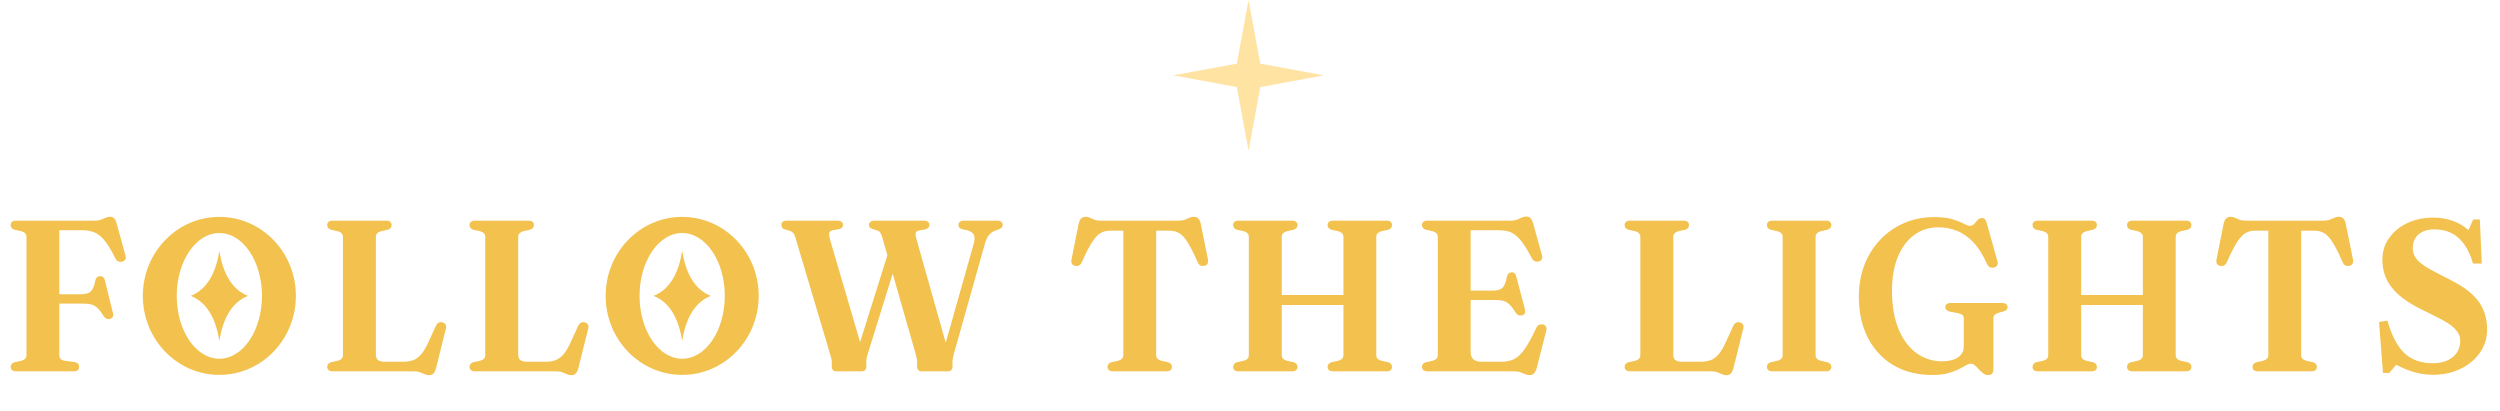
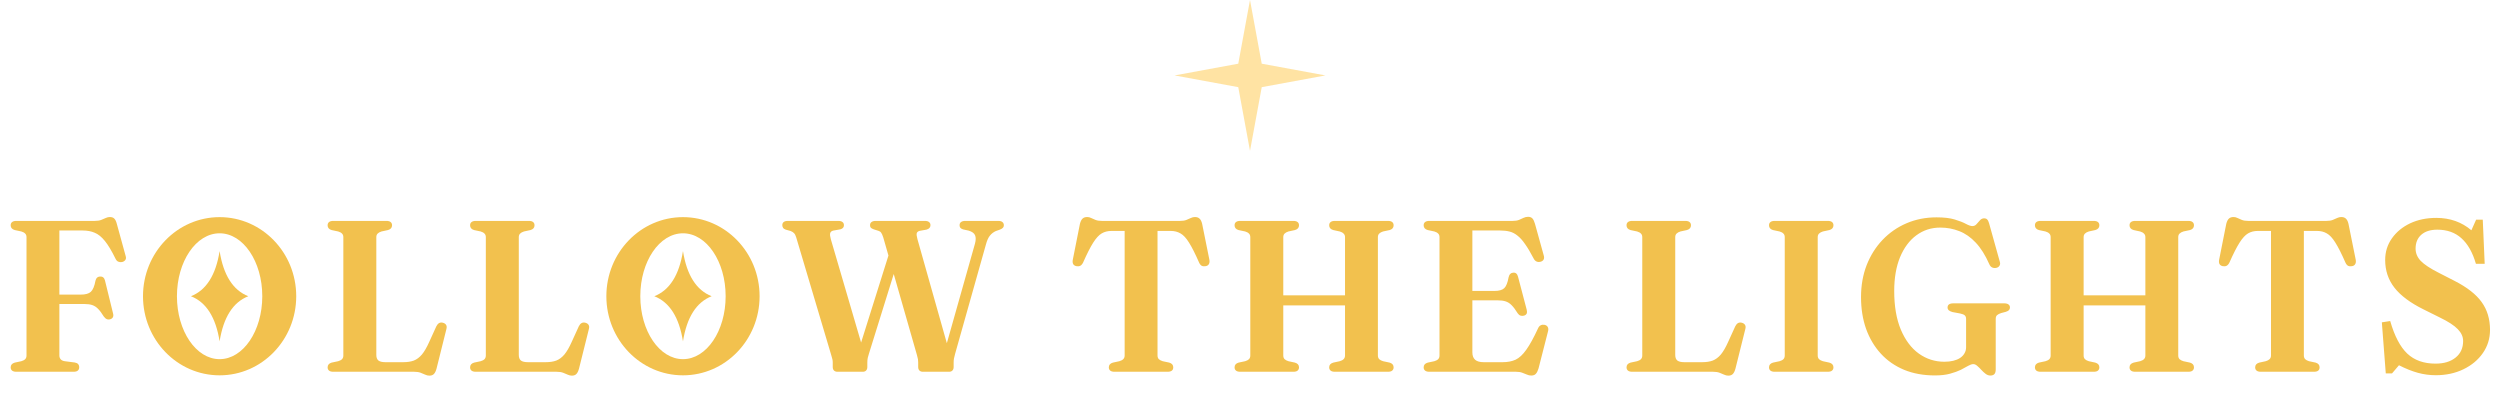
- <svg xmlns="http://www.w3.org/2000/svg" width="511" height="84" viewBox="0 0 511 84" fill="none">
+ <svg xmlns="http://www.w3.org/2000/svg" width="418" height="69" viewBox="0 0 418 69" fill="none">
  <g id="Template/A Â· Navy Strip">
    <g id="Brand/Lockup">
      <g id="Light/Sparkle">
-         <path id="Star" d="M255.2 0L257.596 13.004L270.6 15.4L257.596 17.796L255.2 30.8L252.804 17.796L239.8 15.4L252.804 13.004L255.2 0Z" fill="#FFE3A3" />
+         <path id="Star" d="M209 0L210.962 10.65L221.612 12.612L210.962 14.574L209 25.224L207.038 14.574L196.388 12.612L207.038 10.65L209 0Z" fill="#FFE3A3" />
      </g>
      <g id="Wordmark">
-         <path id="Wordmark (outlined)" d="M19.338 45.1C19.866 45.1 20.306 45.034 20.658 44.902C21.01 44.77 21.318 44.638 21.582 44.506C21.861 44.374 22.139 44.308 22.418 44.308C22.814 44.308 23.115 44.411 23.32 44.616C23.54 44.821 23.716 45.181 23.848 45.694L25.674 52.338C25.762 52.646 25.725 52.903 25.564 53.108C25.403 53.313 25.175 53.445 24.882 53.504C24.618 53.548 24.369 53.519 24.134 53.416C23.899 53.313 23.709 53.101 23.562 52.778C22.785 51.194 22.066 49.999 21.406 49.192C20.746 48.371 20.057 47.813 19.338 47.52C18.634 47.212 17.813 47.058 16.874 47.058H12.122V72.578C12.122 72.886 12.21 73.143 12.386 73.348C12.562 73.553 12.841 73.685 13.222 73.744L15.268 74.008C15.591 74.067 15.818 74.177 15.95 74.338C16.097 74.499 16.17 74.719 16.17 74.998C16.17 75.277 16.075 75.497 15.884 75.658C15.708 75.819 15.415 75.9 15.004 75.9H3.344C2.948 75.9 2.655 75.819 2.464 75.658C2.273 75.497 2.178 75.277 2.178 74.998C2.178 74.514 2.457 74.191 3.014 74.03L4.356 73.744C4.708 73.641 4.972 73.502 5.148 73.326C5.324 73.135 5.412 72.886 5.412 72.578V48.422C5.412 48.114 5.324 47.872 5.148 47.696C4.972 47.505 4.708 47.359 4.356 47.256L3.014 46.97C2.457 46.809 2.178 46.486 2.178 46.002C2.178 45.709 2.273 45.489 2.464 45.342C2.655 45.181 2.948 45.1 3.344 45.1H19.338ZM9.592 60.148H16.456C17.439 60.148 18.135 59.957 18.546 59.576C18.971 59.18 19.287 58.425 19.492 57.31C19.565 57.017 19.675 56.804 19.822 56.672C19.983 56.54 20.181 56.467 20.416 56.452C20.944 56.423 21.281 56.687 21.428 57.244L23.078 63.976C23.166 64.299 23.159 64.555 23.056 64.746C22.968 64.937 22.799 65.076 22.55 65.164C22.286 65.252 22.044 65.252 21.824 65.164C21.604 65.076 21.391 64.893 21.186 64.614C20.775 63.939 20.387 63.419 20.02 63.052C19.668 62.685 19.272 62.429 18.832 62.282C18.407 62.135 17.849 62.062 17.16 62.062H9.592V60.148ZM79.206 46.97L77.885 47.256C77.548 47.359 77.284 47.505 77.094 47.696C76.918 47.872 76.829 48.114 76.829 48.422V72.468C76.829 72.996 76.976 73.377 77.269 73.612C77.578 73.832 78.04 73.942 78.656 73.942H82.374C83.18 73.942 83.884 73.832 84.486 73.612C85.087 73.377 85.637 72.967 86.135 72.38C86.634 71.779 87.133 70.921 87.632 69.806L89.084 66.616C89.245 66.293 89.436 66.073 89.656 65.956C89.876 65.839 90.132 65.817 90.425 65.89C90.748 65.978 90.968 66.132 91.085 66.352C91.218 66.557 91.232 66.843 91.129 67.21L89.127 75.24C88.996 75.739 88.82 76.105 88.6 76.34C88.379 76.575 88.072 76.692 87.675 76.692C87.382 76.692 87.096 76.626 86.817 76.494C86.539 76.362 86.224 76.23 85.871 76.098C85.519 75.966 85.079 75.9 84.552 75.9H68.052C67.656 75.9 67.362 75.819 67.171 75.658C66.981 75.497 66.885 75.277 66.885 74.998C66.885 74.514 67.157 74.191 67.7 74.03L69.041 73.744C69.394 73.641 69.657 73.502 69.834 73.326C70.01 73.135 70.097 72.886 70.097 72.578V48.422C70.097 48.114 70.01 47.872 69.834 47.696C69.657 47.505 69.394 47.359 69.041 47.256L67.7 46.97C67.157 46.809 66.885 46.486 66.885 46.002C66.885 45.709 66.981 45.489 67.171 45.342C67.362 45.181 67.656 45.1 68.052 45.1H78.876C79.286 45.1 79.579 45.181 79.755 45.342C79.946 45.489 80.041 45.709 80.041 46.002C80.041 46.486 79.763 46.809 79.206 46.97ZM108.294 46.97L106.974 47.256C106.636 47.359 106.372 47.505 106.182 47.696C106.006 47.872 105.918 48.114 105.918 48.422V72.468C105.918 72.996 106.064 73.377 106.358 73.612C106.666 73.832 107.128 73.942 107.744 73.942H111.462C112.268 73.942 112.972 73.832 113.574 73.612C114.175 73.377 114.725 72.967 115.224 72.38C115.722 71.779 116.221 70.921 116.72 69.806L118.172 66.616C118.333 66.293 118.524 66.073 118.744 65.956C118.964 65.839 119.22 65.817 119.514 65.89C119.836 65.978 120.056 66.132 120.174 66.352C120.306 66.557 120.32 66.843 120.218 67.21L118.216 75.24C118.084 75.739 117.908 76.105 117.688 76.34C117.468 76.575 117.16 76.692 116.764 76.692C116.47 76.692 116.184 76.626 115.906 76.494C115.627 76.362 115.312 76.23 114.96 76.098C114.608 75.966 114.168 75.9 113.64 75.9H97.14C96.744 75.9 96.45 75.819 96.26 75.658C96.069 75.497 95.974 75.277 95.974 74.998C95.974 74.514 96.245 74.191 96.788 74.03L98.13 73.744C98.482 73.641 98.746 73.502 98.922 73.326C99.098 73.135 99.186 72.886 99.186 72.578V48.422C99.186 48.114 99.098 47.872 98.922 47.696C98.746 47.505 98.482 47.359 98.13 47.256L96.788 46.97C96.245 46.809 95.974 46.486 95.974 46.002C95.974 45.709 96.069 45.489 96.26 45.342C96.45 45.181 96.744 45.1 97.14 45.1H107.964C108.374 45.1 108.668 45.181 108.844 45.342C109.034 45.489 109.13 45.709 109.13 46.002C109.13 46.486 108.851 46.809 108.294 46.97ZM181.65 51.326L183.74 51.854L177.404 72.204C177.301 72.497 177.22 72.783 177.162 73.062C177.103 73.326 177.074 73.641 177.074 74.008V74.932C177.074 75.24 176.986 75.482 176.81 75.658C176.648 75.819 176.428 75.9 176.15 75.9H170.98C170.686 75.9 170.452 75.819 170.276 75.658C170.1 75.482 170.012 75.24 170.012 74.932V74.008C170.012 73.759 169.99 73.546 169.946 73.37C169.902 73.179 169.821 72.886 169.704 72.49L162.554 48.466C162.436 48.07 162.29 47.784 162.114 47.608C161.952 47.432 161.725 47.285 161.432 47.168L160.42 46.882C160.156 46.794 159.972 46.669 159.87 46.508C159.767 46.347 159.716 46.163 159.716 45.958C159.716 45.694 159.804 45.489 159.98 45.342C160.17 45.181 160.464 45.1 160.86 45.1H171.134C171.53 45.1 171.823 45.181 172.014 45.342C172.204 45.489 172.3 45.701 172.3 45.98C172.3 46.405 172.058 46.684 171.574 46.816L170.1 47.08C169.762 47.168 169.557 47.351 169.484 47.63C169.425 47.894 169.469 48.29 169.616 48.818L176.546 72.468L174.522 74.008L181.65 51.326ZM195.906 46.002C195.906 45.709 196.001 45.489 196.192 45.342C196.397 45.181 196.69 45.1 197.072 45.1H203.782C204.192 45.1 204.486 45.181 204.662 45.342C204.852 45.503 204.948 45.716 204.948 45.98C204.948 46.185 204.889 46.354 204.772 46.486C204.669 46.618 204.456 46.75 204.134 46.882L203.32 47.168C202.85 47.373 202.447 47.681 202.11 48.092C201.772 48.503 201.494 49.126 201.274 49.962L195.004 72.204C194.901 72.615 194.82 72.945 194.762 73.194C194.718 73.429 194.696 73.7 194.696 74.008V74.932C194.696 75.24 194.608 75.482 194.432 75.658C194.27 75.819 194.05 75.9 193.772 75.9H188.404C188.125 75.9 187.898 75.819 187.722 75.658C187.546 75.482 187.458 75.24 187.458 74.932V74.008C187.458 73.773 187.443 73.553 187.414 73.348C187.384 73.143 187.311 72.842 187.194 72.446L180.33 48.488C180.168 47.989 180.022 47.659 179.89 47.498C179.772 47.322 179.589 47.197 179.34 47.124L178.372 46.816C178.093 46.713 177.895 46.603 177.778 46.486C177.675 46.354 177.624 46.185 177.624 45.98C177.624 45.701 177.719 45.489 177.91 45.342C178.115 45.181 178.408 45.1 178.79 45.1H188.8C189.21 45.1 189.504 45.181 189.68 45.342C189.87 45.489 189.966 45.701 189.966 45.98C189.966 46.2 189.9 46.383 189.768 46.53C189.65 46.677 189.445 46.794 189.152 46.882L187.788 47.124C187.465 47.197 187.26 47.351 187.172 47.586C187.098 47.821 187.142 48.231 187.304 48.818L193.992 72.49L192.232 73.876L199.052 49.742C199.242 49.023 199.25 48.459 199.074 48.048C198.912 47.623 198.472 47.3 197.754 47.08L196.632 46.838C196.368 46.75 196.177 46.64 196.06 46.508C195.957 46.361 195.906 46.193 195.906 46.002ZM224.946 45.1H240.94C241.468 45.1 241.893 45.034 242.216 44.902C242.553 44.77 242.854 44.638 243.118 44.506C243.396 44.374 243.675 44.308 243.954 44.308C244.364 44.308 244.68 44.418 244.9 44.638C245.134 44.843 245.31 45.195 245.428 45.694L246.902 52.998C246.975 53.365 246.946 53.665 246.814 53.9C246.696 54.135 246.476 54.281 246.154 54.34C245.86 54.399 245.596 54.377 245.362 54.274C245.142 54.157 244.958 53.937 244.812 53.614C244.02 51.81 243.33 50.446 242.744 49.522C242.172 48.598 241.592 47.975 241.006 47.652C240.434 47.315 239.766 47.146 239.004 47.146H236.32V72.578C236.32 72.886 236.408 73.135 236.584 73.326C236.774 73.502 237.038 73.641 237.376 73.744L238.718 74.03C239.26 74.191 239.532 74.514 239.532 74.998C239.532 75.599 239.143 75.9 238.366 75.9H227.542C227.146 75.9 226.852 75.819 226.661 75.658C226.471 75.497 226.376 75.277 226.376 74.998C226.376 74.514 226.654 74.191 227.212 74.03L228.532 73.744C228.884 73.641 229.148 73.502 229.324 73.326C229.514 73.135 229.61 72.886 229.61 72.578V47.146H226.926C226.163 47.146 225.496 47.315 224.924 47.652C224.352 47.989 223.772 48.62 223.186 49.544C222.599 50.468 221.91 51.825 221.118 53.614C220.956 53.937 220.758 54.157 220.524 54.274C220.304 54.377 220.047 54.399 219.754 54.34C219.446 54.281 219.226 54.135 219.094 53.9C218.976 53.665 218.954 53.365 219.028 52.998L220.48 45.694C220.612 45.195 220.788 44.843 221.008 44.638C221.228 44.418 221.55 44.308 221.976 44.308C222.254 44.308 222.518 44.374 222.768 44.506C223.032 44.638 223.332 44.77 223.67 44.902C224.007 45.034 224.432 45.1 224.946 45.1ZM258.166 60.302H276.976V62.348H258.166V60.302ZM261.994 72.578C261.994 72.886 262.082 73.135 262.258 73.326C262.448 73.502 262.712 73.641 263.05 73.744L264.37 74.03C264.927 74.191 265.206 74.514 265.206 74.998C265.206 75.277 265.11 75.497 264.92 75.658C264.744 75.819 264.45 75.9 264.04 75.9H253.216C252.82 75.9 252.526 75.819 252.336 75.658C252.145 75.497 252.05 75.277 252.05 74.998C252.05 74.514 252.321 74.191 252.864 74.03L254.206 73.744C254.558 73.641 254.822 73.502 254.998 73.326C255.174 73.135 255.262 72.886 255.262 72.578V48.422C255.262 48.114 255.174 47.872 254.998 47.696C254.822 47.505 254.558 47.359 254.206 47.256L252.864 46.97C252.321 46.809 252.05 46.486 252.05 46.002C252.05 45.709 252.145 45.489 252.336 45.342C252.526 45.181 252.82 45.1 253.216 45.1H264.04C264.45 45.1 264.744 45.181 264.92 45.342C265.11 45.489 265.206 45.709 265.206 46.002C265.206 46.486 264.927 46.809 264.37 46.97L263.05 47.256C262.712 47.359 262.448 47.505 262.258 47.696C262.082 47.872 261.994 48.114 261.994 48.422V72.578ZM281.31 72.578C281.31 72.886 281.398 73.135 281.574 73.326C281.764 73.502 282.028 73.641 282.366 73.744L283.708 74.03C284.25 74.191 284.522 74.514 284.522 74.998C284.522 75.277 284.426 75.497 284.236 75.658C284.06 75.819 283.766 75.9 283.355 75.9H272.532C272.136 75.9 271.842 75.819 271.652 75.658C271.461 75.497 271.366 75.277 271.366 74.998C271.366 74.514 271.644 74.191 272.202 74.03L273.522 73.744C273.874 73.641 274.138 73.502 274.314 73.326C274.504 73.135 274.6 72.886 274.6 72.578V48.422C274.6 48.114 274.504 47.872 274.314 47.696C274.138 47.505 273.874 47.359 273.522 47.256L272.202 46.97C271.644 46.809 271.366 46.486 271.366 46.002C271.366 45.709 271.461 45.489 271.652 45.342C271.842 45.181 272.136 45.1 272.532 45.1H283.355C283.766 45.1 284.06 45.181 284.236 45.342C284.426 45.489 284.522 45.709 284.522 46.002C284.522 46.486 284.25 46.809 283.708 46.97L282.366 47.256C282.028 47.359 281.764 47.505 281.574 47.696C281.398 47.872 281.31 48.114 281.31 48.422V72.578ZM298.245 59.4H305.087C306.04 59.4 306.715 59.209 307.111 58.828C307.507 58.447 307.8 57.713 307.991 56.628C308.064 56.305 308.181 56.071 308.343 55.924C308.504 55.763 308.709 55.675 308.959 55.66C309.457 55.631 309.78 55.917 309.927 56.518L311.687 63.206C311.775 63.543 311.775 63.815 311.687 64.02C311.599 64.211 311.423 64.35 311.159 64.438C310.895 64.511 310.653 64.511 310.433 64.438C310.213 64.365 310.022 64.211 309.861 63.976C309.406 63.243 308.995 62.693 308.629 62.326C308.262 61.945 307.851 61.681 307.397 61.534C306.957 61.387 306.399 61.314 305.725 61.314H298.245V59.4ZM290.655 46.002C290.655 45.709 290.75 45.489 290.941 45.342C291.131 45.181 291.425 45.1 291.821 45.1H308.849C309.347 45.1 309.765 45.034 310.103 44.902C310.44 44.755 310.748 44.616 311.027 44.484C311.32 44.337 311.635 44.264 311.973 44.264C312.354 44.264 312.647 44.374 312.853 44.594C313.058 44.814 313.234 45.181 313.381 45.694L315.163 52.118C315.265 52.455 315.265 52.734 315.163 52.954C315.06 53.174 314.869 53.328 314.591 53.416C314.268 53.519 313.975 53.511 313.711 53.394C313.447 53.277 313.234 53.049 313.073 52.712C312.457 51.524 311.885 50.563 311.357 49.83C310.843 49.082 310.33 48.51 309.817 48.114C309.318 47.703 308.783 47.425 308.211 47.278C307.639 47.131 306.986 47.058 306.253 47.058H300.599V71.94C300.599 72.615 300.789 73.121 301.171 73.458C301.552 73.781 302.124 73.942 302.887 73.942H306.825C307.807 73.942 308.673 73.773 309.421 73.436C310.169 73.084 310.895 72.409 311.599 71.412C312.317 70.415 313.124 68.948 314.019 67.012C314.151 66.719 314.327 66.521 314.547 66.418C314.767 66.301 315.016 66.264 315.295 66.308C315.617 66.367 315.845 66.513 315.977 66.748C316.123 66.983 316.145 67.283 316.043 67.65L314.107 75.218C313.96 75.717 313.777 76.083 313.557 76.318C313.351 76.553 313.036 76.67 312.611 76.67C312.303 76.67 312.009 76.604 311.731 76.472C311.452 76.355 311.137 76.23 310.785 76.098C310.447 75.966 310.022 75.9 309.509 75.9H291.821C291.425 75.9 291.131 75.819 290.941 75.658C290.75 75.497 290.655 75.277 290.655 74.998C290.655 74.514 290.933 74.191 291.491 74.03L292.833 73.744C293.185 73.641 293.449 73.502 293.625 73.326C293.801 73.135 293.889 72.886 293.889 72.578V48.422C293.889 48.114 293.801 47.872 293.625 47.696C293.449 47.505 293.185 47.359 292.833 47.256L291.491 46.97C290.933 46.809 290.655 46.486 290.655 46.002ZM344.393 46.97L343.073 47.256C342.736 47.359 342.472 47.505 342.281 47.696C342.105 47.872 342.017 48.114 342.017 48.422V72.468C342.017 72.996 342.164 73.377 342.457 73.612C342.765 73.832 343.227 73.942 343.843 73.942H347.561C348.368 73.942 349.072 73.832 349.673 73.612C350.274 73.377 350.824 72.967 351.323 72.38C351.822 71.779 352.32 70.921 352.819 69.806L354.271 66.616C354.432 66.293 354.623 66.073 354.843 65.956C355.063 65.839 355.32 65.817 355.613 65.89C355.936 65.978 356.156 66.132 356.273 66.352C356.405 66.557 356.42 66.843 356.317 67.21L354.315 75.24C354.183 75.739 354.007 76.105 353.787 76.34C353.567 76.575 353.259 76.692 352.863 76.692C352.57 76.692 352.284 76.626 352.005 76.494C351.726 76.362 351.411 76.23 351.059 76.098C350.707 75.966 350.267 75.9 349.739 75.9H333.239C332.843 75.9 332.55 75.819 332.359 75.658C332.168 75.497 332.073 75.277 332.073 74.998C332.073 74.514 332.344 74.191 332.887 74.03L334.229 73.744C334.581 73.641 334.845 73.502 335.021 73.326C335.197 73.135 335.285 72.886 335.285 72.578V48.422C335.285 48.114 335.197 47.872 335.021 47.696C334.845 47.505 334.581 47.359 334.229 47.256L332.887 46.97C332.344 46.809 332.073 46.486 332.073 46.002C332.073 45.709 332.168 45.489 332.359 45.342C332.55 45.181 332.843 45.1 333.239 45.1H344.063C344.474 45.1 344.767 45.181 344.943 45.342C345.134 45.489 345.229 45.709 345.229 46.002C345.229 46.486 344.951 46.809 344.393 46.97ZM371.105 72.578C371.105 72.886 371.193 73.135 371.369 73.326C371.56 73.502 371.824 73.641 372.161 73.744L373.481 74.03C374.039 74.191 374.317 74.514 374.317 74.998C374.317 75.277 374.222 75.497 374.031 75.658C373.855 75.819 373.562 75.9 373.151 75.9H362.327C361.931 75.9 361.638 75.819 361.447 75.658C361.257 75.497 361.161 75.277 361.161 74.998C361.161 74.514 361.433 74.191 361.975 74.03L363.317 73.744C363.669 73.641 363.933 73.502 364.109 73.326C364.285 73.135 364.373 72.886 364.373 72.578V48.422C364.373 48.114 364.285 47.872 364.109 47.696C363.933 47.505 363.669 47.359 363.317 47.256L361.975 46.97C361.433 46.809 361.161 46.486 361.161 46.002C361.161 45.709 361.257 45.489 361.447 45.342C361.638 45.181 361.931 45.1 362.327 45.1H373.151C373.562 45.1 373.855 45.181 374.031 45.342C374.222 45.489 374.317 45.709 374.317 46.002C374.317 46.486 374.039 46.809 373.481 46.97L372.161 47.256C371.824 47.359 371.56 47.505 371.369 47.696C371.193 47.872 371.105 48.114 371.105 48.422V72.578ZM407.447 75.394C407.447 75.849 407.358 76.171 407.182 76.362C407.007 76.567 406.728 76.67 406.347 76.67C406.009 76.67 405.686 76.553 405.379 76.318C405.07 76.083 404.777 75.812 404.498 75.504C404.22 75.196 403.941 74.925 403.663 74.69C403.398 74.455 403.135 74.338 402.871 74.338C402.577 74.338 402.225 74.455 401.815 74.69C401.419 74.925 400.92 75.196 400.319 75.504C399.717 75.797 398.984 76.061 398.118 76.296C397.268 76.531 396.241 76.648 395.039 76.648C392.707 76.648 390.609 76.267 388.747 75.504C386.884 74.727 385.3 73.627 383.995 72.204C382.689 70.781 381.685 69.095 380.981 67.144C380.291 65.193 379.947 63.03 379.947 60.654C379.947 58.293 380.328 56.122 381.09 54.142C381.868 52.162 382.946 50.446 384.324 48.994C385.718 47.527 387.353 46.391 389.231 45.584C391.108 44.777 393.154 44.374 395.368 44.374C396.894 44.374 398.133 44.521 399.087 44.814C400.055 45.107 400.817 45.408 401.374 45.716C401.932 46.009 402.365 46.156 402.673 46.156C403.025 46.156 403.311 46.024 403.531 45.76C403.765 45.496 404 45.232 404.234 44.968C404.469 44.704 404.763 44.572 405.115 44.572C405.349 44.572 405.54 44.645 405.686 44.792C405.848 44.939 405.98 45.195 406.082 45.562L408.283 53.438C408.385 53.746 408.363 54.017 408.216 54.252C408.07 54.487 407.842 54.633 407.534 54.692C407.241 54.751 406.97 54.721 406.721 54.604C406.471 54.487 406.281 54.274 406.149 53.966C405.327 52.103 404.403 50.629 403.376 49.544C402.35 48.444 401.228 47.659 400.01 47.19C398.793 46.706 397.503 46.464 396.139 46.464C394.291 46.464 392.655 46.992 391.232 48.048C389.824 49.089 388.717 50.578 387.91 52.514C387.118 54.45 386.723 56.753 386.723 59.422C386.723 62.502 387.17 65.12 388.065 67.276C388.974 69.432 390.199 71.067 391.739 72.182C393.293 73.297 395.038 73.854 396.974 73.854C397.634 73.854 398.236 73.788 398.779 73.656C399.321 73.524 399.783 73.333 400.165 73.084C400.561 72.82 400.861 72.505 401.066 72.138C401.286 71.771 401.397 71.361 401.397 70.906V65.12C401.397 64.797 401.309 64.555 401.132 64.394C400.971 64.233 400.649 64.101 400.165 63.998L398.624 63.712C398.302 63.624 398.052 63.507 397.876 63.36C397.701 63.199 397.613 63.008 397.613 62.788C397.613 62.509 397.708 62.297 397.898 62.15C398.104 62.003 398.405 61.93 398.801 61.93H409.141C409.551 61.93 409.852 62.003 410.043 62.15C410.248 62.297 410.35 62.502 410.35 62.766C410.35 62.986 410.285 63.169 410.152 63.316C410.021 63.448 409.801 63.565 409.492 63.668L408.569 63.91C408.187 64.027 407.901 64.174 407.711 64.35C407.535 64.511 407.447 64.768 407.447 65.12V75.394ZM421.565 60.302H440.375V62.348H421.565V60.302ZM425.393 72.578C425.393 72.886 425.481 73.135 425.657 73.326C425.848 73.502 426.112 73.641 426.449 73.744L427.769 74.03C428.327 74.191 428.605 74.514 428.605 74.998C428.605 75.277 428.51 75.497 428.319 75.658C428.143 75.819 427.85 75.9 427.439 75.9H416.615C416.219 75.9 415.926 75.819 415.735 75.658C415.545 75.497 415.449 75.277 415.449 74.998C415.449 74.514 415.721 74.191 416.263 74.03L417.605 73.744C417.957 73.641 418.221 73.502 418.397 73.326C418.573 73.135 418.661 72.886 418.661 72.578V48.422C418.661 48.114 418.573 47.872 418.397 47.696C418.221 47.505 417.957 47.359 417.605 47.256L416.263 46.97C415.721 46.809 415.449 46.486 415.449 46.002C415.449 45.709 415.545 45.489 415.735 45.342C415.926 45.181 416.219 45.1 416.615 45.1H427.439C427.85 45.1 428.143 45.181 428.319 45.342C428.51 45.489 428.605 45.709 428.605 46.002C428.605 46.486 428.327 46.809 427.769 46.97L426.449 47.256C426.112 47.359 425.848 47.505 425.657 47.696C425.481 47.872 425.393 48.114 425.393 48.422V72.578ZM444.709 72.578C444.709 72.886 444.797 73.135 444.973 73.326C445.164 73.502 445.428 73.641 445.765 73.744L447.107 74.03C447.65 74.191 447.921 74.514 447.921 74.998C447.921 75.277 447.826 75.497 447.635 75.658C447.459 75.819 447.166 75.9 446.755 75.9H435.931C435.535 75.9 435.242 75.819 435.051 75.658C434.861 75.497 434.765 75.277 434.765 74.998C434.765 74.514 435.044 74.191 435.601 74.03L436.921 73.744C437.273 73.641 437.537 73.502 437.713 73.326C437.904 73.135 437.999 72.886 437.999 72.578V48.422C437.999 48.114 437.904 47.872 437.713 47.696C437.537 47.505 437.273 47.359 436.921 47.256L435.601 46.97C435.044 46.809 434.765 46.486 434.765 46.002C434.765 45.709 434.861 45.489 435.051 45.342C435.242 45.181 435.535 45.1 435.931 45.1H446.755C447.166 45.1 447.459 45.181 447.635 45.342C447.826 45.489 447.921 45.709 447.921 46.002C447.921 46.486 447.65 46.809 447.107 46.97L445.765 47.256C445.428 47.359 445.164 47.505 444.973 47.696C444.797 47.872 444.709 48.114 444.709 48.422V72.578ZM458.983 45.1H474.977C475.505 45.1 475.93 45.034 476.253 44.902C476.59 44.77 476.891 44.638 477.155 44.506C477.433 44.374 477.712 44.308 477.991 44.308C478.401 44.308 478.717 44.418 478.937 44.638C479.171 44.843 479.347 45.195 479.465 45.694L480.939 52.998C481.012 53.365 480.983 53.665 480.851 53.9C480.733 54.135 480.513 54.281 480.191 54.34C479.897 54.399 479.633 54.377 479.399 54.274C479.179 54.157 478.995 53.937 478.849 53.614C478.057 51.81 477.367 50.446 476.781 49.522C476.209 48.598 475.629 47.975 475.043 47.652C474.471 47.315 473.803 47.146 473.041 47.146H470.357V72.578C470.357 72.886 470.445 73.135 470.621 73.326C470.811 73.502 471.075 73.641 471.413 73.744L472.755 74.03C473.297 74.191 473.569 74.514 473.569 74.998C473.569 75.599 473.18 75.9 472.403 75.9H461.579C461.183 75.9 460.889 75.819 460.699 75.658C460.508 75.497 460.413 75.277 460.413 74.998C460.413 74.514 460.691 74.191 461.249 74.03L462.569 73.744C462.921 73.641 463.185 73.502 463.361 73.326C463.551 73.135 463.647 72.886 463.647 72.578V47.146H460.963C460.2 47.146 459.533 47.315 458.961 47.652C458.389 47.989 457.809 48.62 457.223 49.544C456.636 50.468 455.947 51.825 455.155 53.614C454.993 53.937 454.795 54.157 454.561 54.274C454.341 54.377 454.084 54.399 453.791 54.34C453.483 54.281 453.263 54.135 453.131 53.9C453.013 53.665 452.991 53.365 453.065 52.998L454.517 45.694C454.649 45.195 454.825 44.843 455.045 44.638C455.265 44.418 455.587 44.308 456.013 44.308C456.291 44.308 456.555 44.374 456.805 44.506C457.069 44.638 457.369 44.77 457.707 44.902C458.044 45.034 458.469 45.1 458.983 45.1ZM497.3 76.604C496.038 76.604 494.812 76.439 493.62 76.11C492.426 75.781 491.145 75.267 489.774 74.568L488.355 76.234H487.08L486.278 65.809L487.984 65.541C488.862 68.598 490.02 70.812 491.46 72.183C492.913 73.554 494.839 74.239 497.238 74.239C498.952 74.239 500.316 73.828 501.33 73.006C502.359 72.183 502.873 71.052 502.873 69.612C502.873 68.749 502.51 67.947 501.783 67.207C501.07 66.452 499.836 65.65 498.081 64.801L494.77 63.155C492.084 61.825 490.109 60.353 488.849 58.734C487.587 57.116 486.957 55.232 486.957 53.079C486.957 51.421 487.415 49.947 488.334 48.658C489.252 47.356 490.493 46.334 492.056 45.594C493.633 44.854 495.415 44.484 497.402 44.484C500.185 44.484 502.571 45.327 504.559 47.013L505.525 44.854H506.882L507.273 53.86H505.484C504.812 51.544 503.825 49.804 502.523 48.638C501.235 47.473 499.596 46.89 497.608 46.89C496.21 46.89 495.12 47.233 494.339 47.918C493.558 48.603 493.166 49.55 493.166 50.756C493.166 51.688 493.516 52.524 494.216 53.264C494.914 53.991 496.127 54.793 497.856 55.671L501.104 57.336C503.681 58.652 505.533 60.099 506.657 61.675C507.794 63.251 508.363 65.143 508.363 67.351C508.363 69.105 507.877 70.682 506.903 72.08C505.93 73.479 504.606 74.582 502.934 75.391C501.262 76.199 499.383 76.604 497.3 76.604Z" fill="#F2C14E" />
+         <path id="Wordmark (outlined)" d="M15.837 36.935C16.27 36.935 16.63 36.881 16.918 36.773C17.206 36.665 17.459 36.557 17.675 36.449C17.903 36.341 18.131 36.287 18.36 36.287C18.684 36.287 18.93 36.371 19.098 36.539C19.278 36.707 19.423 37.001 19.531 37.422L21.026 42.863C21.098 43.115 21.068 43.325 20.936 43.493C20.804 43.662 20.618 43.77 20.378 43.818C20.161 43.854 19.957 43.83 19.765 43.746C19.573 43.662 19.417 43.487 19.297 43.223C18.66 41.926 18.071 40.947 17.531 40.286C16.99 39.614 16.426 39.157 15.837 38.917C15.261 38.665 14.588 38.539 13.819 38.539H9.927V59.439C9.927 59.691 10 59.901 10.144 60.069C10.288 60.238 10.516 60.346 10.828 60.394L12.504 60.61C12.768 60.658 12.954 60.748 13.062 60.88C13.183 61.012 13.243 61.193 13.243 61.421C13.243 61.649 13.165 61.829 13.008 61.961C12.864 62.093 12.624 62.159 12.288 62.159H2.739C2.414 62.159 2.174 62.093 2.018 61.961C1.862 61.829 1.784 61.649 1.784 61.421C1.784 61.024 2.012 60.76 2.468 60.628L3.567 60.394C3.856 60.31 4.072 60.196 4.216 60.051C4.36 59.895 4.432 59.691 4.432 59.439V39.656C4.432 39.404 4.36 39.205 4.216 39.061C4.072 38.905 3.856 38.785 3.567 38.701L2.468 38.467C2.012 38.335 1.784 38.07 1.784 37.674C1.784 37.434 1.862 37.254 2.018 37.133C2.174 37.001 2.414 36.935 2.739 36.935H15.837ZM7.856 49.259H13.477C14.282 49.259 14.852 49.103 15.188 48.791C15.537 48.466 15.795 47.848 15.963 46.935C16.023 46.695 16.113 46.52 16.233 46.412C16.366 46.304 16.528 46.244 16.72 46.232C17.152 46.208 17.429 46.424 17.549 46.881L18.9 52.394C18.972 52.658 18.966 52.868 18.882 53.025C18.81 53.181 18.672 53.295 18.468 53.367C18.252 53.439 18.053 53.439 17.873 53.367C17.693 53.295 17.519 53.145 17.351 52.917C17.014 52.364 16.696 51.938 16.396 51.637C16.107 51.337 15.783 51.127 15.423 51.007C15.074 50.887 14.618 50.827 14.053 50.827H7.856V49.259ZM64.867 38.467L63.785 38.701C63.509 38.785 63.293 38.905 63.137 39.061C62.993 39.205 62.921 39.404 62.921 39.656V59.349C62.921 59.781 63.041 60.093 63.281 60.286C63.533 60.466 63.912 60.556 64.416 60.556H67.461C68.122 60.556 68.698 60.466 69.191 60.286C69.683 60.093 70.134 59.757 70.542 59.277C70.95 58.784 71.359 58.081 71.767 57.169L72.956 54.556C73.088 54.292 73.245 54.112 73.425 54.016C73.605 53.919 73.815 53.901 74.055 53.962C74.32 54.034 74.5 54.16 74.596 54.34C74.704 54.508 74.716 54.742 74.632 55.043L72.992 61.619C72.884 62.027 72.74 62.328 72.56 62.52C72.38 62.712 72.127 62.808 71.803 62.808C71.563 62.808 71.329 62.754 71.1 62.646C70.872 62.538 70.614 62.43 70.326 62.322C70.037 62.214 69.677 62.159 69.245 62.159H55.732C55.407 62.159 55.167 62.093 55.011 61.961C54.855 61.829 54.777 61.649 54.777 61.421C54.777 61.024 54.999 60.76 55.444 60.628L56.543 60.394C56.831 60.31 57.047 60.196 57.191 60.051C57.335 59.895 57.407 59.691 57.407 59.439V39.656C57.407 39.404 57.335 39.205 57.191 39.061C57.047 38.905 56.831 38.785 56.543 38.701L55.444 38.467C54.999 38.335 54.777 38.07 54.777 37.674C54.777 37.434 54.855 37.254 55.011 37.133C55.167 37.001 55.407 36.935 55.732 36.935H64.596C64.933 36.935 65.173 37.001 65.317 37.133C65.473 37.254 65.551 37.434 65.551 37.674C65.551 38.07 65.323 38.335 64.867 38.467ZM88.689 38.467L87.608 38.701C87.331 38.785 87.115 38.905 86.959 39.061C86.815 39.205 86.743 39.404 86.743 39.656V59.349C86.743 59.781 86.863 60.093 87.103 60.286C87.356 60.466 87.734 60.556 88.238 60.556H91.283C91.944 60.556 92.52 60.466 93.013 60.286C93.505 60.093 93.956 59.757 94.364 59.277C94.773 58.784 95.181 58.081 95.589 57.169L96.778 54.556C96.911 54.292 97.067 54.112 97.247 54.016C97.427 53.919 97.637 53.901 97.877 53.962C98.142 54.034 98.322 54.16 98.418 54.34C98.526 54.508 98.538 54.742 98.454 55.043L96.814 61.619C96.706 62.027 96.562 62.328 96.382 62.52C96.202 62.712 95.95 62.808 95.625 62.808C95.385 62.808 95.151 62.754 94.923 62.646C94.695 62.538 94.436 62.43 94.148 62.322C93.86 62.214 93.499 62.159 93.067 62.159H79.554C79.23 62.159 78.99 62.093 78.833 61.961C78.677 61.829 78.599 61.649 78.599 61.421C78.599 61.024 78.821 60.76 79.266 60.628L80.365 60.394C80.653 60.31 80.869 60.196 81.013 60.051C81.157 59.895 81.23 59.691 81.23 59.439V39.656C81.23 39.404 81.157 39.205 81.013 39.061C80.869 38.905 80.653 38.785 80.365 38.701L79.266 38.467C78.821 38.335 78.599 38.07 78.599 37.674C78.599 37.434 78.677 37.254 78.833 37.133C78.99 37.001 79.23 36.935 79.554 36.935H88.418C88.755 36.935 88.995 37.001 89.139 37.133C89.295 37.254 89.373 37.434 89.373 37.674C89.373 38.07 89.145 38.335 88.689 38.467ZM148.765 42.034L150.476 42.467L145.287 59.133C145.203 59.373 145.137 59.607 145.089 59.835C145.041 60.051 145.017 60.31 145.017 60.61V61.367C145.017 61.619 144.945 61.817 144.801 61.961C144.669 62.093 144.489 62.159 144.26 62.159H140.026C139.786 62.159 139.594 62.093 139.45 61.961C139.306 61.817 139.234 61.619 139.234 61.367V60.61C139.234 60.406 139.216 60.232 139.18 60.087C139.143 59.931 139.077 59.691 138.981 59.367L133.126 39.692C133.03 39.368 132.91 39.133 132.765 38.989C132.633 38.845 132.447 38.725 132.207 38.629L131.378 38.395C131.162 38.323 131.012 38.221 130.928 38.088C130.844 37.956 130.801 37.806 130.801 37.638C130.801 37.422 130.874 37.254 131.018 37.133C131.174 37.001 131.414 36.935 131.738 36.935H140.152C140.477 36.935 140.717 37.001 140.873 37.133C141.029 37.254 141.107 37.428 141.107 37.656C141.107 38.004 140.909 38.233 140.513 38.341L139.306 38.557C139.029 38.629 138.861 38.779 138.801 39.007C138.753 39.224 138.789 39.548 138.909 39.98L144.585 59.349L142.927 60.61L148.765 42.034ZM160.44 37.674C160.44 37.434 160.518 37.254 160.674 37.133C160.842 37.001 161.082 36.935 161.395 36.935H166.89C167.226 36.935 167.467 37.001 167.611 37.133C167.767 37.266 167.845 37.44 167.845 37.656C167.845 37.824 167.797 37.962 167.701 38.07C167.617 38.178 167.443 38.287 167.178 38.395L166.512 38.629C166.127 38.797 165.797 39.049 165.521 39.386C165.244 39.722 165.016 40.232 164.836 40.917L159.701 59.133C159.617 59.469 159.551 59.739 159.503 59.943C159.467 60.136 159.449 60.358 159.449 60.61V61.367C159.449 61.619 159.377 61.817 159.233 61.961C159.101 62.093 158.92 62.159 158.692 62.159H154.296C154.068 62.159 153.882 62.093 153.737 61.961C153.593 61.817 153.521 61.619 153.521 61.367V60.61C153.521 60.418 153.509 60.238 153.485 60.069C153.461 59.901 153.401 59.655 153.305 59.331L147.684 39.71C147.552 39.301 147.431 39.031 147.323 38.899C147.227 38.755 147.077 38.653 146.873 38.593L146.08 38.341C145.852 38.257 145.69 38.166 145.594 38.07C145.51 37.962 145.468 37.824 145.468 37.656C145.468 37.428 145.546 37.254 145.702 37.133C145.87 37.001 146.11 36.935 146.422 36.935H154.62C154.957 36.935 155.197 37.001 155.341 37.133C155.497 37.254 155.575 37.428 155.575 37.656C155.575 37.836 155.521 37.986 155.413 38.106C155.317 38.227 155.149 38.323 154.909 38.395L153.792 38.593C153.527 38.653 153.359 38.779 153.287 38.971C153.227 39.163 153.263 39.5 153.395 39.98L158.872 59.367L157.431 60.502L163.016 40.737C163.172 40.148 163.178 39.686 163.034 39.35C162.902 39.001 162.542 38.737 161.953 38.557L161.034 38.359C160.818 38.287 160.662 38.197 160.566 38.088C160.482 37.968 160.44 37.83 160.44 37.674ZM184.223 36.935H197.321C197.754 36.935 198.102 36.881 198.366 36.773C198.642 36.665 198.889 36.557 199.105 36.449C199.333 36.341 199.561 36.287 199.79 36.287C200.126 36.287 200.384 36.377 200.564 36.557C200.756 36.725 200.901 37.013 200.997 37.422L202.204 43.404C202.264 43.704 202.24 43.95 202.132 44.142C202.036 44.334 201.855 44.455 201.591 44.502C201.351 44.551 201.135 44.532 200.943 44.449C200.762 44.352 200.612 44.172 200.492 43.908C199.844 42.431 199.279 41.313 198.799 40.557C198.33 39.8 197.856 39.289 197.375 39.025C196.907 38.749 196.36 38.611 195.736 38.611H193.538V59.439C193.538 59.691 193.61 59.895 193.754 60.051C193.91 60.196 194.126 60.31 194.402 60.394L195.501 60.628C195.946 60.76 196.168 61.024 196.168 61.421C196.168 61.913 195.85 62.159 195.213 62.159H186.349C186.024 62.159 185.784 62.093 185.628 61.961C185.472 61.829 185.394 61.649 185.394 61.421C185.394 61.024 185.622 60.76 186.078 60.628L187.159 60.394C187.448 60.31 187.664 60.196 187.808 60.051C187.964 59.895 188.042 59.691 188.042 59.439V38.611H185.844C185.22 38.611 184.673 38.749 184.205 39.025C183.736 39.301 183.262 39.818 182.781 40.575C182.301 41.331 181.736 42.443 181.088 43.908C180.955 44.172 180.793 44.352 180.601 44.449C180.421 44.532 180.211 44.551 179.971 44.502C179.718 44.455 179.538 44.334 179.43 44.142C179.334 43.95 179.316 43.704 179.376 43.404L180.565 37.422C180.673 37.013 180.817 36.725 180.998 36.557C181.178 36.377 181.442 36.287 181.79 36.287C182.019 36.287 182.235 36.341 182.439 36.449C182.655 36.557 182.901 36.665 183.178 36.773C183.454 36.881 183.802 36.935 184.223 36.935ZM211.429 49.385H226.833V51.061H211.429V49.385ZM214.564 59.439C214.564 59.691 214.636 59.895 214.78 60.051C214.936 60.196 215.152 60.31 215.428 60.394L216.51 60.628C216.966 60.76 217.194 61.024 217.194 61.421C217.194 61.649 217.116 61.829 216.96 61.961C216.816 62.093 216.576 62.159 216.239 62.159H207.375C207.05 62.159 206.81 62.093 206.654 61.961C206.498 61.829 206.42 61.649 206.42 61.421C206.42 61.024 206.642 60.76 207.087 60.628L208.186 60.394C208.474 60.31 208.69 60.196 208.834 60.051C208.978 59.895 209.05 59.691 209.05 59.439V39.656C209.05 39.404 208.978 39.205 208.834 39.061C208.69 38.905 208.474 38.785 208.186 38.701L207.087 38.467C206.642 38.335 206.42 38.07 206.42 37.674C206.42 37.434 206.498 37.254 206.654 37.133C206.81 37.001 207.05 36.935 207.375 36.935H216.239C216.576 36.935 216.816 37.001 216.96 37.133C217.116 37.254 217.194 37.434 217.194 37.674C217.194 38.07 216.966 38.335 216.51 38.467L215.428 38.701C215.152 38.785 214.936 38.905 214.78 39.061C214.636 39.205 214.564 39.404 214.564 39.656V59.439ZM230.383 59.439C230.383 59.691 230.455 59.895 230.599 60.051C230.755 60.196 230.971 60.31 231.248 60.394L232.347 60.628C232.791 60.76 233.013 61.024 233.013 61.421C233.013 61.649 232.935 61.829 232.779 61.961C232.635 62.093 232.395 62.159 232.058 62.159H223.194C222.87 62.159 222.629 62.093 222.473 61.961C222.317 61.829 222.239 61.649 222.239 61.421C222.239 61.024 222.467 60.76 222.924 60.628L224.005 60.394C224.293 60.31 224.509 60.196 224.653 60.051C224.809 59.895 224.888 59.691 224.888 59.439V39.656C224.888 39.404 224.809 39.205 224.653 39.061C224.509 38.905 224.293 38.785 224.005 38.701L222.924 38.467C222.467 38.335 222.239 38.07 222.239 37.674C222.239 37.434 222.317 37.254 222.473 37.133C222.629 37.001 222.87 36.935 223.194 36.935H232.058C232.395 36.935 232.635 37.001 232.779 37.133C232.935 37.254 233.013 37.434 233.013 37.674C233.013 38.07 232.791 38.335 232.347 38.467L231.248 38.701C230.971 38.785 230.755 38.905 230.599 39.061C230.455 39.205 230.383 39.404 230.383 39.656V59.439ZM244.252 48.647H249.855C250.636 48.647 251.189 48.49 251.513 48.178C251.837 47.866 252.078 47.265 252.234 46.376C252.294 46.112 252.39 45.92 252.522 45.8C252.654 45.668 252.822 45.596 253.027 45.584C253.435 45.559 253.699 45.794 253.819 46.286L255.261 51.764C255.333 52.04 255.333 52.262 255.261 52.43C255.189 52.586 255.044 52.7 254.828 52.772C254.612 52.833 254.414 52.833 254.234 52.772C254.054 52.712 253.897 52.586 253.765 52.394C253.393 51.794 253.057 51.343 252.756 51.043C252.456 50.73 252.12 50.514 251.747 50.394C251.387 50.274 250.931 50.214 250.378 50.214H244.252V48.647ZM238.036 37.674C238.036 37.434 238.114 37.254 238.27 37.133C238.427 37.001 238.667 36.935 238.991 36.935H252.936C253.345 36.935 253.687 36.881 253.963 36.773C254.24 36.653 254.492 36.539 254.72 36.431C254.96 36.311 255.219 36.251 255.495 36.251C255.807 36.251 256.047 36.341 256.216 36.521C256.384 36.701 256.528 37.001 256.648 37.422L258.107 42.683C258.191 42.959 258.191 43.187 258.107 43.367C258.023 43.548 257.867 43.674 257.639 43.746C257.375 43.83 257.134 43.824 256.918 43.728C256.702 43.632 256.528 43.446 256.396 43.169C255.891 42.196 255.423 41.41 254.99 40.809C254.57 40.196 254.15 39.728 253.729 39.404C253.321 39.067 252.882 38.839 252.414 38.719C251.945 38.599 251.411 38.539 250.81 38.539H246.18V58.916C246.18 59.469 246.336 59.883 246.648 60.16C246.961 60.424 247.429 60.556 248.054 60.556H251.279C252.084 60.556 252.792 60.418 253.405 60.142C254.017 59.853 254.612 59.301 255.189 58.484C255.777 57.667 256.438 56.466 257.17 54.88C257.279 54.64 257.423 54.478 257.603 54.394C257.783 54.298 257.987 54.268 258.215 54.304C258.48 54.352 258.666 54.472 258.774 54.664C258.894 54.856 258.912 55.103 258.828 55.403L257.243 61.601C257.122 62.009 256.972 62.309 256.792 62.502C256.624 62.694 256.366 62.79 256.017 62.79C255.765 62.79 255.525 62.736 255.297 62.628C255.068 62.532 254.81 62.43 254.522 62.322C254.246 62.214 253.897 62.159 253.477 62.159H238.991C238.667 62.159 238.427 62.093 238.27 61.961C238.114 61.829 238.036 61.649 238.036 61.421C238.036 61.024 238.264 60.76 238.721 60.628L239.82 60.394C240.108 60.31 240.324 60.196 240.469 60.051C240.613 59.895 240.685 59.691 240.685 59.439V39.656C240.685 39.404 240.613 39.205 240.469 39.061C240.324 38.905 240.108 38.785 239.82 38.701L238.721 38.467C238.264 38.335 238.036 38.07 238.036 37.674ZM282.046 38.467L280.965 38.701C280.689 38.785 280.473 38.905 280.316 39.061C280.172 39.205 280.1 39.404 280.1 39.656V59.349C280.1 59.781 280.22 60.093 280.461 60.286C280.713 60.466 281.091 60.556 281.596 60.556H284.641C285.301 60.556 285.878 60.466 286.37 60.286C286.863 60.093 287.313 59.757 287.722 59.277C288.13 58.784 288.538 58.081 288.947 57.169L290.136 54.556C290.268 54.292 290.424 54.112 290.604 54.016C290.784 53.919 290.995 53.901 291.235 53.962C291.499 54.034 291.679 54.16 291.775 54.34C291.884 54.508 291.896 54.742 291.811 55.043L290.172 61.619C290.064 62.027 289.92 62.328 289.739 62.52C289.559 62.712 289.307 62.808 288.983 62.808C288.743 62.808 288.508 62.754 288.28 62.646C288.052 62.538 287.794 62.43 287.505 62.322C287.217 62.214 286.857 62.159 286.424 62.159H272.911C272.587 62.159 272.347 62.093 272.191 61.961C272.035 61.829 271.956 61.649 271.956 61.421C271.956 61.024 272.179 60.76 272.623 60.628L273.722 60.394C274.01 60.31 274.227 60.196 274.371 60.051C274.515 59.895 274.587 59.691 274.587 59.439V39.656C274.587 39.404 274.515 39.205 274.371 39.061C274.227 38.905 274.01 38.785 273.722 38.701L272.623 38.467C272.179 38.335 271.956 38.07 271.956 37.674C271.956 37.434 272.035 37.254 272.191 37.133C272.347 37.001 272.587 36.935 272.911 36.935H281.776C282.112 36.935 282.352 37.001 282.497 37.133C282.653 37.254 282.731 37.434 282.731 37.674C282.731 38.07 282.503 38.335 282.046 38.467ZM303.922 59.439C303.922 59.691 303.995 59.895 304.139 60.051C304.295 60.196 304.511 60.31 304.787 60.394L305.868 60.628C306.325 60.76 306.553 61.024 306.553 61.421C306.553 61.649 306.475 61.829 306.319 61.961C306.175 62.093 305.934 62.159 305.598 62.159H296.734C296.409 62.159 296.169 62.093 296.013 61.961C295.857 61.829 295.779 61.649 295.779 61.421C295.779 61.024 296.001 60.76 296.445 60.628L297.544 60.394C297.833 60.31 298.049 60.196 298.193 60.051C298.337 59.895 298.409 59.691 298.409 59.439V39.656C298.409 39.404 298.337 39.205 298.193 39.061C298.049 38.905 297.833 38.785 297.544 38.701L296.445 38.467C296.001 38.335 295.779 38.07 295.779 37.674C295.779 37.434 295.857 37.254 296.013 37.133C296.169 37.001 296.409 36.935 296.734 36.935H305.598C305.934 36.935 306.175 37.001 306.319 37.133C306.475 37.254 306.553 37.434 306.553 37.674C306.553 38.07 306.325 38.335 305.868 38.467L304.787 38.701C304.511 38.785 304.295 38.905 304.139 39.061C303.995 39.205 303.922 39.404 303.922 39.656V59.439ZM333.685 61.745C333.685 62.117 333.613 62.382 333.468 62.538C333.324 62.706 333.096 62.79 332.784 62.79C332.508 62.79 332.243 62.694 331.991 62.502C331.739 62.309 331.499 62.087 331.27 61.835C331.042 61.583 330.814 61.361 330.586 61.169C330.369 60.976 330.153 60.88 329.937 60.88C329.697 60.88 329.409 60.976 329.072 61.169C328.748 61.361 328.34 61.583 327.847 61.835C327.355 62.075 326.754 62.291 326.045 62.484C325.349 62.676 324.508 62.772 323.523 62.772C321.613 62.772 319.895 62.46 318.37 61.835C316.845 61.199 315.547 60.298 314.478 59.133C313.409 57.967 312.586 56.586 312.01 54.989C311.445 53.391 311.163 51.619 311.163 49.673C311.163 47.74 311.475 45.962 312.1 44.34C312.737 42.719 313.619 41.313 314.749 40.124C315.89 38.923 317.229 37.992 318.766 37.332C320.304 36.671 321.979 36.341 323.793 36.341C325.042 36.341 326.057 36.461 326.838 36.701C327.631 36.941 328.255 37.188 328.712 37.44C329.168 37.68 329.523 37.8 329.775 37.8C330.063 37.8 330.297 37.692 330.478 37.476C330.67 37.26 330.862 37.043 331.054 36.827C331.246 36.611 331.487 36.503 331.775 36.503C331.967 36.503 332.123 36.563 332.243 36.683C332.375 36.803 332.483 37.013 332.568 37.314L334.369 43.764C334.453 44.016 334.435 44.238 334.315 44.43C334.195 44.623 334.009 44.743 333.757 44.791C333.516 44.839 333.294 44.815 333.09 44.719C332.886 44.623 332.73 44.449 332.622 44.196C331.949 42.671 331.192 41.464 330.351 40.575C329.511 39.674 328.592 39.031 327.595 38.647C326.598 38.251 325.541 38.052 324.424 38.052C322.91 38.052 321.571 38.485 320.406 39.35C319.253 40.202 318.346 41.422 317.685 43.007C317.037 44.593 316.712 46.478 316.712 48.664C316.712 51.187 317.079 53.331 317.811 55.097C318.556 56.862 319.559 58.202 320.82 59.114C322.094 60.027 323.523 60.484 325.108 60.484C325.649 60.484 326.141 60.43 326.586 60.322C327.03 60.214 327.409 60.057 327.721 59.853C328.045 59.637 328.291 59.379 328.46 59.078C328.64 58.778 328.73 58.442 328.73 58.069V53.331C328.73 53.067 328.658 52.868 328.514 52.736C328.382 52.604 328.117 52.496 327.721 52.412L326.46 52.178C326.195 52.106 325.991 52.01 325.847 51.89C325.703 51.758 325.631 51.601 325.631 51.421C325.631 51.193 325.709 51.019 325.865 50.899C326.033 50.779 326.28 50.718 326.604 50.718H335.072C335.408 50.718 335.655 50.779 335.811 50.899C335.979 51.019 336.063 51.187 336.063 51.403C336.063 51.583 336.009 51.733 335.901 51.853C335.793 51.962 335.612 52.058 335.36 52.142L334.604 52.34C334.291 52.436 334.057 52.556 333.901 52.7C333.757 52.833 333.685 53.043 333.685 53.331V61.745ZM345.247 49.385H360.652V51.061H345.247V49.385ZM348.383 59.439C348.383 59.691 348.455 59.895 348.599 60.051C348.755 60.196 348.971 60.31 349.247 60.394L350.328 60.628C350.785 60.76 351.013 61.024 351.013 61.421C351.013 61.649 350.935 61.829 350.779 61.961C350.635 62.093 350.394 62.159 350.058 62.159H341.194C340.869 62.159 340.629 62.093 340.473 61.961C340.317 61.829 340.239 61.649 340.239 61.421C340.239 61.024 340.461 60.76 340.905 60.628L342.004 60.394C342.293 60.31 342.509 60.196 342.653 60.051C342.797 59.895 342.869 59.691 342.869 59.439V39.656C342.869 39.404 342.797 39.205 342.653 39.061C342.509 38.905 342.293 38.785 342.004 38.701L340.905 38.467C340.461 38.335 340.239 38.07 340.239 37.674C340.239 37.434 340.317 37.254 340.473 37.133C340.629 37.001 340.869 36.935 341.194 36.935H350.058C350.394 36.935 350.635 37.001 350.779 37.133C350.935 37.254 351.013 37.434 351.013 37.674C351.013 38.07 350.785 38.335 350.328 38.467L349.247 38.701C348.971 38.785 348.755 38.905 348.599 39.061C348.455 39.205 348.383 39.404 348.383 39.656V59.439ZM364.202 59.439C364.202 59.691 364.274 59.895 364.418 60.051C364.574 60.196 364.79 60.31 365.066 60.394L366.165 60.628C366.61 60.76 366.832 61.024 366.832 61.421C366.832 61.649 366.754 61.829 366.598 61.961C366.454 62.093 366.214 62.159 365.877 62.159H357.013C356.688 62.159 356.448 62.093 356.292 61.961C356.136 61.829 356.058 61.649 356.058 61.421C356.058 61.024 356.286 60.76 356.742 60.628L357.824 60.394C358.112 60.31 358.328 60.196 358.472 60.051C358.628 59.895 358.706 59.691 358.706 59.439V39.656C358.706 39.404 358.628 39.205 358.472 39.061C358.328 38.905 358.112 38.785 357.824 38.701L356.742 38.467C356.286 38.335 356.058 38.07 356.058 37.674C356.058 37.434 356.136 37.254 356.292 37.133C356.448 37.001 356.688 36.935 357.013 36.935H365.877C366.214 36.935 366.454 37.001 366.598 37.133C366.754 37.254 366.832 37.434 366.832 37.674C366.832 38.07 366.61 38.335 366.165 38.467L365.066 38.701C364.79 38.785 364.574 38.905 364.418 39.061C364.274 39.205 364.202 39.404 364.202 39.656V59.439ZM375.891 36.935H388.989C389.422 36.935 389.77 36.881 390.034 36.773C390.311 36.665 390.557 36.557 390.773 36.449C391.001 36.341 391.23 36.287 391.458 36.287C391.794 36.287 392.052 36.377 392.233 36.557C392.425 36.725 392.569 37.013 392.665 37.422L393.872 43.404C393.932 43.704 393.908 43.95 393.8 44.142C393.704 44.334 393.524 44.455 393.26 44.502C393.019 44.551 392.803 44.532 392.611 44.449C392.431 44.352 392.281 44.172 392.16 43.908C391.512 42.431 390.947 41.313 390.467 40.557C389.998 39.8 389.524 39.289 389.043 39.025C388.575 38.749 388.029 38.611 387.404 38.611H385.206V59.439C385.206 59.691 385.278 59.895 385.422 60.051C385.578 60.196 385.794 60.31 386.071 60.394L387.17 60.628C387.614 60.76 387.836 61.024 387.836 61.421C387.836 61.913 387.518 62.159 386.881 62.159H378.017C377.693 62.159 377.452 62.093 377.296 61.961C377.14 61.829 377.062 61.649 377.062 61.421C377.062 61.024 377.29 60.76 377.747 60.628L378.828 60.394C379.116 60.31 379.332 60.196 379.476 60.051C379.632 59.895 379.711 59.691 379.711 59.439V38.611H377.512C376.888 38.611 376.341 38.749 375.873 39.025C375.404 39.301 374.93 39.818 374.45 40.575C373.969 41.331 373.405 42.443 372.756 43.908C372.624 44.172 372.462 44.352 372.269 44.449C372.089 44.532 371.879 44.551 371.639 44.502C371.387 44.455 371.206 44.334 371.098 44.142C371.002 43.95 370.984 43.704 371.044 43.404L372.233 37.422C372.341 37.013 372.486 36.725 372.666 36.557C372.846 36.377 373.11 36.287 373.459 36.287C373.687 36.287 373.903 36.341 374.107 36.449C374.323 36.557 374.57 36.665 374.846 36.773C375.122 36.881 375.47 36.935 375.891 36.935ZM407.272 62.736C406.238 62.736 405.234 62.601 404.257 62.331C403.28 62.062 402.23 61.641 401.108 61.069L399.946 62.433H398.902L398.245 53.895L399.642 53.676C400.361 56.179 401.31 57.993 402.489 59.115C403.679 60.238 405.256 60.799 407.221 60.799C408.625 60.799 409.742 60.462 410.572 59.789C411.415 59.115 411.835 58.189 411.835 57.01C411.835 56.303 411.538 55.646 410.943 55.04C410.359 54.422 409.348 53.765 407.911 53.07L405.2 51.722C403 50.633 401.383 49.427 400.35 48.101C399.317 46.776 398.801 45.233 398.801 43.47C398.801 42.112 399.176 40.904 399.929 39.85C400.681 38.783 401.697 37.946 402.977 37.34C404.268 36.733 405.728 36.431 407.355 36.431C409.635 36.431 411.589 37.121 413.216 38.502L414.007 36.733H415.119L415.439 44.11H413.974C413.424 42.212 412.616 40.787 411.549 39.832C410.494 38.878 409.152 38.401 407.524 38.401C406.379 38.401 405.486 38.682 404.847 39.243C404.207 39.804 403.886 40.579 403.886 41.568C403.886 42.331 404.173 43.015 404.746 43.621C405.318 44.217 406.311 44.874 407.727 45.593L410.387 46.956C412.498 48.034 414.014 49.218 414.934 50.51C415.866 51.8 416.332 53.35 416.332 55.158C416.332 56.595 415.933 57.886 415.136 59.031C414.339 60.177 413.255 61.08 411.886 61.742C410.517 62.404 408.978 62.736 407.272 62.736Z" fill="#F2C14E" />
        <g id="Oâ¡ Â· 1">
-           <path id="O" fill-rule="evenodd" clip-rule="evenodd" d="M44.836 44.33C53.475 44.33 60.478 51.56 60.478 60.478C60.478 69.396 53.475 76.626 44.836 76.626C36.197 76.626 29.194 69.396 29.194 60.478C29.194 51.56 36.197 44.33 44.836 44.33ZM44.836 47.63C49.648 47.63 53.548 53.382 53.548 60.478C53.548 67.574 49.648 73.326 44.836 73.326C40.025 73.326 36.124 67.574 36.124 60.478C36.124 53.382 40.025 47.63 44.836 47.63Z" fill="#F2C14E" />
-           <path id="â¡" d="M44.836 51.26C45.616 56.176 47.567 59.249 50.688 60.478C47.567 61.707 45.616 64.78 44.836 69.696C44.056 64.78 42.105 61.707 38.984 60.478C42.105 59.249 44.056 56.176 44.836 51.26Z" fill="#F2C14E" />
+           <path id="O" fill-rule="evenodd" clip-rule="evenodd" d="M36.719 36.305C43.794 36.305 49.529 42.226 49.529 49.529C49.529 56.833 43.794 62.754 36.719 62.754C29.644 62.754 23.909 56.833 23.909 49.529C23.909 42.226 29.644 36.305 36.719 36.305ZM36.719 39.007C40.66 39.007 43.854 43.718 43.854 49.529C43.854 55.34 40.66 60.051 36.719 60.051C32.779 60.051 29.584 55.34 29.584 49.529C29.584 43.718 32.779 39.007 36.719 39.007Z" fill="#F2C14E" />
+           <path id="â¡" d="M36.719 41.98C37.358 46.006 38.956 48.523 41.512 49.529C38.956 50.536 37.358 53.052 36.719 57.079C36.08 53.052 34.483 50.536 31.927 49.529C34.483 48.523 36.08 46.006 36.719 41.98Z" fill="#F2C14E" />
        </g>
        <g id="Oâ¡ Â· 4">
-           <path id="O_2" fill-rule="evenodd" clip-rule="evenodd" d="M139.436 44.33C148.075 44.33 155.078 51.56 155.078 60.478C155.078 69.396 148.075 76.626 139.436 76.626C130.797 76.626 123.794 69.396 123.794 60.478C123.794 51.56 130.797 44.33 139.436 44.33ZM139.436 47.63C144.248 47.63 148.148 53.382 148.148 60.478C148.148 67.574 144.248 73.326 139.436 73.326C134.625 73.326 130.724 67.574 130.724 60.478C130.724 53.382 134.625 47.63 139.436 47.63Z" fill="#F2C14E" />
-           <path id="â¡_2" d="M139.436 51.26C140.216 56.176 142.167 59.249 145.288 60.478C142.167 61.707 140.216 64.78 139.436 69.696C138.656 64.78 136.705 61.707 133.584 60.478C136.705 59.249 138.656 56.176 139.436 51.26Z" fill="#F2C14E" />
+           <path id="O_2" fill-rule="evenodd" clip-rule="evenodd" d="M114.193 36.305C121.268 36.305 127.004 42.226 127.004 49.529C127.004 56.833 121.268 62.754 114.193 62.754C107.118 62.754 101.383 56.833 101.383 49.529C101.383 42.226 107.118 36.305 114.193 36.305ZM114.193 39.007C118.134 39.007 121.328 43.718 121.328 49.529C121.328 55.34 118.134 60.051 114.193 60.051C110.253 60.051 107.058 55.34 107.058 49.529C107.058 43.718 110.253 39.007 114.193 39.007Z" fill="#F2C14E" />
+           <path id="â¡_2" d="M114.193 41.98C114.832 46.006 116.43 48.523 118.986 49.529C116.43 50.536 114.832 53.052 114.193 57.079C113.554 53.052 111.957 50.536 109.401 49.529C111.957 48.523 113.554 46.006 114.193 41.98Z" fill="#F2C14E" />
        </g>
      </g>
    </g>
  </g>
-   <defs>
-     <linearGradient id="paint0_linear_2_3" x1="300" y1="0" x2="300" y2="1800" gradientUnits="userSpaceOnUse">
-       <stop stop-color="#121A3D" />
-       <stop offset="1" stop-color="#070A1C" />
-     </linearGradient>
-   </defs>
</svg>
